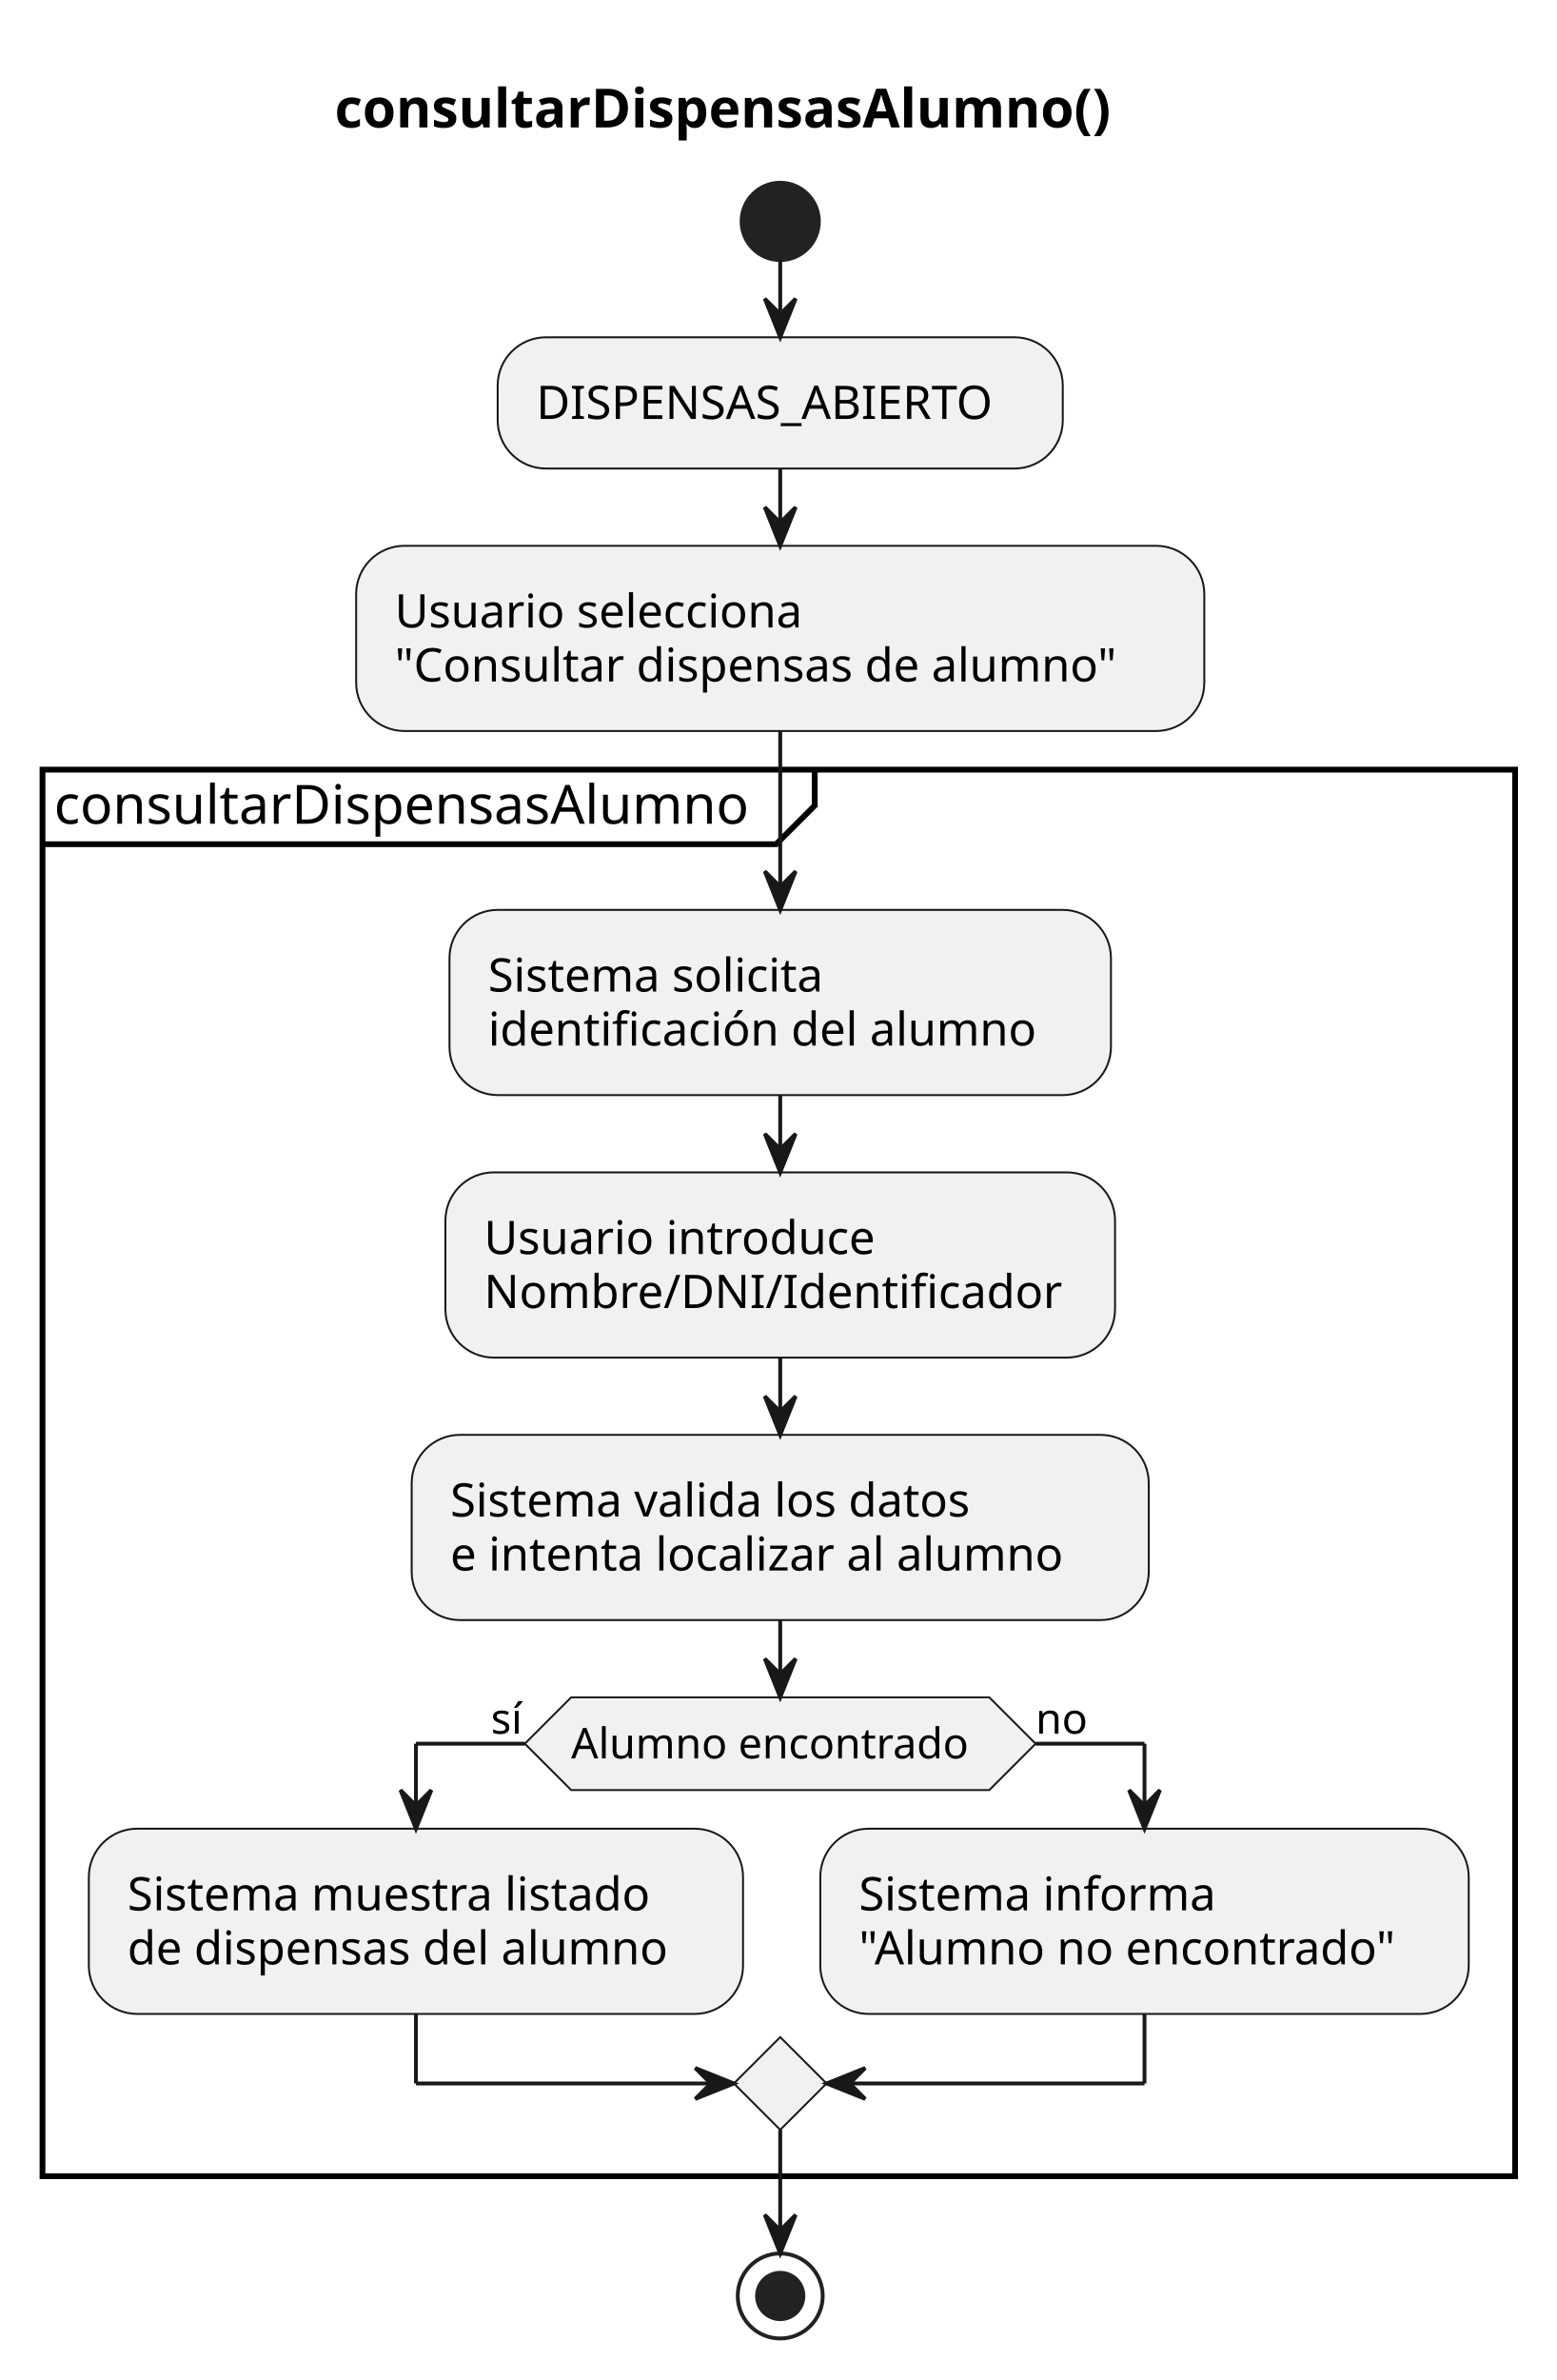
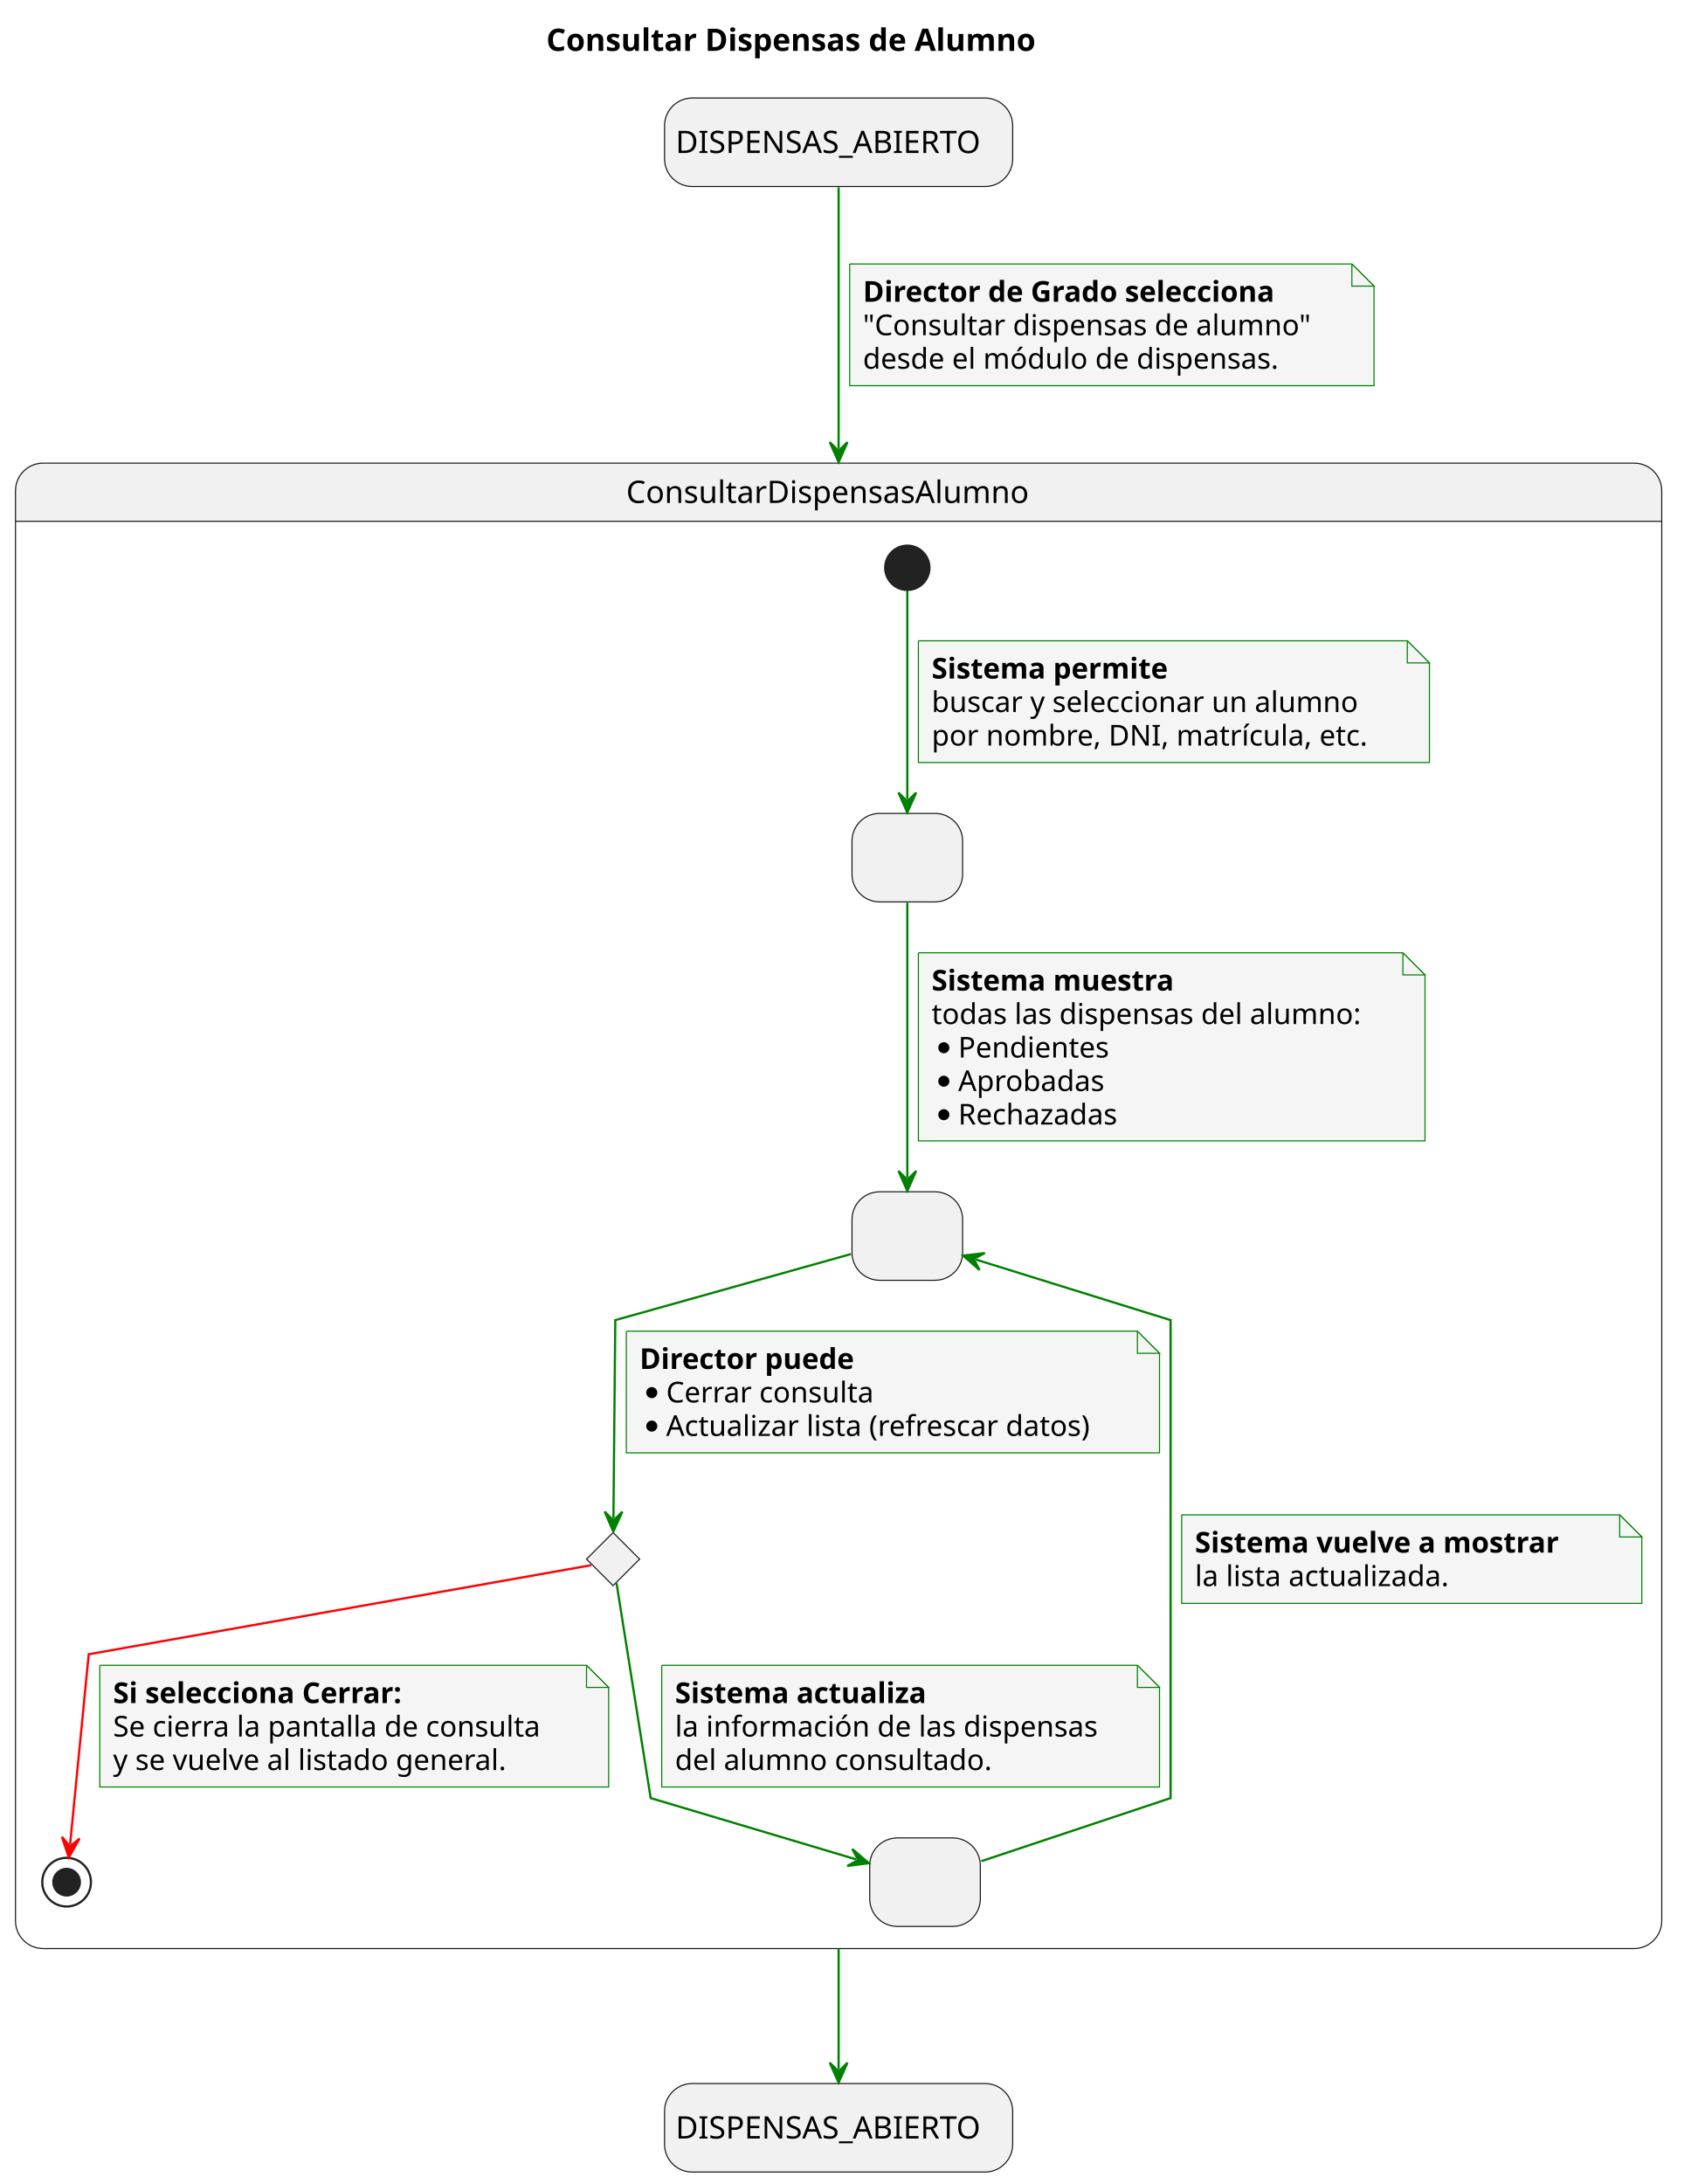
- <svg xmlns="http://www.w3.org/2000/svg" contentStyleType="text/css" data-diagram-type="ACTIVITY" height="616px" preserveAspectRatio="none" style="width:403px;height:616px;background:#FFFFFF;" version="1.1" viewBox="0 0 403 616" width="403px" zoomAndPan="magnify">
+ <svg xmlns="http://www.w3.org/2000/svg" contentStyleType="text/css" data-diagram-type="STATE" height="987px" preserveAspectRatio="none" style="width:764px;height:987px;background:#FFFFFF;" version="1.1" viewBox="0 0 764 987" width="764px" zoomAndPan="magnify">
  <defs />
  <g>
    <g class="title" data-source-line="1">
-       <text fill="#000000" font-family="sans-serif" font-size="14" font-weight="bold" lengthAdjust="spacing" textLength="226.946" x="86.656" y="32.995">consultarDispensasAlumno()</text>
+       <text fill="#000000" font-family="sans-serif" font-size="14" font-weight="bold" lengthAdjust="spacing" textLength="250.264" x="246.921" y="22.995">Consultar Dispensas de Alumno</text>
    </g>
-     <ellipse cx="202.001" cy="57.297" fill="#222222" rx="10" ry="10" style="stroke:#222222;stroke-width:1;" />
-     <rect fill="#F1F1F1" height="33.969" rx="12.5" ry="12.5" style="stroke:#181818;stroke-width:0.5;" width="146.31" x="128.846" y="87.297" />
-     <text fill="#000000" font-family="sans-serif" font-size="12" lengthAdjust="spacing" textLength="126.311" x="138.846" y="108.436">DISPENSAS_ABIERTO</text>
-     <rect fill="#F1F1F1" height="47.938" rx="12.5" ry="12.5" style="stroke:#181818;stroke-width:0.5;" width="219.588" x="92.207" y="141.266" />
-     <text fill="#000000" font-family="sans-serif" font-size="12" lengthAdjust="spacing" textLength="112.6" x="102.207" y="162.404">Usuario selecciona</text>
-     <text fill="#000000" font-family="sans-serif" font-size="12" lengthAdjust="spacing" textLength="199.588" x="102.207" y="176.373">"Consultar dispensas de alumno"</text>
-     <rect fill="none" height="364.047" style="stroke:#000000;stroke-width:1.5;" width="381.258" x="11" y="199.203" />
-     <path d="M210.936,199.203 L210.936,208.5 L200.936,218.5 L11,218.5" fill="none" style="stroke:#000000;stroke-width:1.5;" />
-     <text fill="#000000" font-family="sans-serif" font-size="14" lengthAdjust="spacing" textLength="189.936" x="14" y="213.198">consultarDispensasAlumno</text>
-     <rect fill="#F1F1F1" height="47.938" rx="12.5" ry="12.5" style="stroke:#181818;stroke-width:0.5;" width="171.26" x="116.371" y="235.5" />
-     <text fill="#000000" font-family="sans-serif" font-size="12" lengthAdjust="spacing" textLength="94.4" x="126.371" y="256.639">Sistema solicita</text>
-     <text fill="#000000" font-family="sans-serif" font-size="12" lengthAdjust="spacing" textLength="151.26" x="126.371" y="270.607">identificación del alumno</text>
-     <rect fill="#F1F1F1" height="47.938" rx="12.5" ry="12.5" style="stroke:#181818;stroke-width:0.5;" width="173.369" x="115.316" y="303.438" />
-     <text fill="#000000" font-family="sans-serif" font-size="12" lengthAdjust="spacing" textLength="106.541" x="125.316" y="324.576">Usuario introduce</text>
-     <text fill="#000000" font-family="sans-serif" font-size="12" lengthAdjust="spacing" textLength="153.369" x="125.316" y="338.545">Nombre/DNI/Identificador</text>
-     <rect fill="#F1F1F1" height="47.938" rx="12.5" ry="12.5" style="stroke:#181818;stroke-width:0.5;" width="190.83" x="106.586" y="371.375" />
-     <text fill="#000000" font-family="sans-serif" font-size="12" lengthAdjust="spacing" textLength="146.068" x="116.586" y="392.514">Sistema valida los datos</text>
-     <text fill="#000000" font-family="sans-serif" font-size="12" lengthAdjust="spacing" textLength="170.83" x="116.586" y="406.482">e intenta localizar al alumno</text>
-     <polygon fill="#F1F1F1" points="147.879,439.312,256.123,439.312,268.123,451.312,256.123,463.312,147.879,463.312,135.879,451.312,147.879,439.312" style="stroke:#181818;stroke-width:0.5;" />
-     <text fill="#000000" font-family="sans-serif" font-size="11" lengthAdjust="spacing" textLength="108.244" x="147.879" y="455.121">Alumno encontrado</text>
-     <text fill="#000000" font-family="sans-serif" font-size="11" lengthAdjust="spacing" textLength="8.787" x="127.092" y="448.718">sí</text>
-     <text fill="#000000" font-family="sans-serif" font-size="11" lengthAdjust="spacing" textLength="13.702" x="268.123" y="448.718">no</text>
-     <rect fill="#F1F1F1" height="47.938" rx="12.5" ry="12.5" style="stroke:#181818;stroke-width:0.5;" width="169.373" x="23" y="473.312" />
-     <text fill="#000000" font-family="sans-serif" font-size="12" lengthAdjust="spacing" textLength="145.822" x="33" y="494.451">Sistema muestra listado</text>
-     <text fill="#000000" font-family="sans-serif" font-size="12" lengthAdjust="spacing" textLength="149.373" x="33" y="508.42">de dispensas del alumno</text>
-     <rect fill="#F1F1F1" height="47.938" rx="12.5" ry="12.5" style="stroke:#181818;stroke-width:0.5;" width="167.885" x="212.373" y="473.312" />
-     <text fill="#000000" font-family="sans-serif" font-size="12" lengthAdjust="spacing" textLength="98.631" x="222.373" y="494.451">Sistema informa</text>
-     <text fill="#000000" font-family="sans-serif" font-size="12" lengthAdjust="spacing" textLength="147.885" x="222.373" y="508.42">"Alumno no encontrado"</text>
-     <polygon fill="#F1F1F1" points="202.001,527.25,214.001,539.25,202.001,551.25,190.001,539.25,202.001,527.25" style="stroke:#181818;stroke-width:0.5;" />
-     <ellipse cx="202.001" cy="594.25" fill="none" rx="11" ry="11" style="stroke:#222222;stroke-width:1;" />
-     <ellipse cx="202.001" cy="594.25" fill="#222222" rx="6" ry="6" style="stroke:#222222;stroke-width:1;" />
-     <line style="stroke:#181818;stroke-width:1;" x1="202.001" x2="202.001" y1="67.297" y2="87.297" />
-     <polygon fill="#181818" points="198.001,77.297,202.001,87.297,206.001,77.297,202.001,81.297" style="stroke:#181818;stroke-width:1;" />
-     <line style="stroke:#181818;stroke-width:1;" x1="202.001" x2="202.001" y1="121.266" y2="141.266" />
-     <polygon fill="#181818" points="198.001,131.266,202.001,141.266,206.001,131.266,202.001,135.266" style="stroke:#181818;stroke-width:1;" />
-     <line style="stroke:#181818;stroke-width:1;" x1="202.001" x2="202.001" y1="283.438" y2="303.438" />
-     <polygon fill="#181818" points="198.001,293.438,202.001,303.438,206.001,293.438,202.001,297.438" style="stroke:#181818;stroke-width:1;" />
-     <line style="stroke:#181818;stroke-width:1;" x1="202.001" x2="202.001" y1="351.375" y2="371.375" />
-     <polygon fill="#181818" points="198.001,361.375,202.001,371.375,206.001,361.375,202.001,365.375" style="stroke:#181818;stroke-width:1;" />
-     <line style="stroke:#181818;stroke-width:1;" x1="135.879" x2="107.686" y1="451.312" y2="451.312" />
-     <line style="stroke:#181818;stroke-width:1;" x1="107.686" x2="107.686" y1="451.312" y2="473.312" />
-     <polygon fill="#181818" points="103.686,463.312,107.686,473.312,111.686,463.312,107.686,467.312" style="stroke:#181818;stroke-width:1;" />
-     <line style="stroke:#181818;stroke-width:1;" x1="268.123" x2="296.315" y1="451.312" y2="451.312" />
-     <line style="stroke:#181818;stroke-width:1;" x1="296.315" x2="296.315" y1="451.312" y2="473.312" />
-     <polygon fill="#181818" points="292.315,463.312,296.315,473.312,300.315,463.312,296.315,467.312" style="stroke:#181818;stroke-width:1;" />
-     <line style="stroke:#181818;stroke-width:1;" x1="107.686" x2="107.686" y1="521.25" y2="539.25" />
-     <line style="stroke:#181818;stroke-width:1;" x1="107.686" x2="190.001" y1="539.25" y2="539.25" />
-     <polygon fill="#181818" points="180.001,535.25,190.001,539.25,180.001,543.25,184.001,539.25" style="stroke:#181818;stroke-width:1;" />
-     <line style="stroke:#181818;stroke-width:1;" x1="296.315" x2="296.315" y1="521.25" y2="539.25" />
-     <line style="stroke:#181818;stroke-width:1;" x1="296.315" x2="214.001" y1="539.25" y2="539.25" />
-     <polygon fill="#181818" points="224.001,535.25,214.001,539.25,224.001,543.25,220.001,539.25" style="stroke:#181818;stroke-width:1;" />
-     <line style="stroke:#181818;stroke-width:1;" x1="202.001" x2="202.001" y1="419.312" y2="439.312" />
-     <polygon fill="#181818" points="198.001,429.312,202.001,439.312,206.001,429.312,202.001,433.312" style="stroke:#181818;stroke-width:1;" />
-     <line style="stroke:#181818;stroke-width:1;" x1="202.001" x2="202.001" y1="189.203" y2="235.5" />
-     <polygon fill="#181818" points="198.001,225.5,202.001,235.5,206.001,225.5,202.001,229.5" style="stroke:#181818;stroke-width:1;" />
-     <line style="stroke:#181818;stroke-width:1;" x1="202.001" x2="202.001" y1="551.25" y2="583.25" />
-     <polygon fill="#181818" points="198.001,573.25,202.001,583.25,206.001,573.25,202.001,577.25" style="stroke:#181818;stroke-width:1;" />
+     <rect fill="#F1F1F1" height="40" rx="12.5" ry="12.5" style="stroke:#181818;stroke-width:0.5;" width="157.362" x="300.37" y="44.297" />
+     <text fill="#000000" font-family="sans-serif" font-size="14" lengthAdjust="spacing" textLength="147.362" x="305.37" y="69.144">DISPENSAS_ABIERTO</text>
+     <rect fill="#F1F1F1" height="40" rx="12.5" ry="12.5" style="stroke:#181818;stroke-width:0.5;" width="157.362" x="300.37" y="941.597" />
+     <text fill="#000000" font-family="sans-serif" font-size="14" lengthAdjust="spacing" textLength="147.362" x="305.37" y="966.444">DISPENSAS_ABIERTO</text>
+     <path d="M19.5,209.297 L738.606,209.297 A12.5,12.5 0 0 1 751.106,221.797 L751.106,235.594 L7,235.594 L7,221.797 A12.5,12.5 0 0 1 19.5,209.297" fill="#F1F1F1" />
+     <rect fill="none" height="671.297" rx="12.5" ry="12.5" style="stroke:#181818;stroke-width:0.5;" width="744.106" x="7" y="209.297" />
+     <line style="stroke:#181818;stroke-width:0.5;" x1="7" x2="751.106" y1="235.594" y2="235.594" />
+     <text fill="#000000" font-family="sans-serif" font-size="14" lengthAdjust="spacing" textLength="192.015" x="283.046" y="227.292">ConsultarDispensasAlumno</text>
+     <rect fill="#F1F1F1" height="40" rx="12.5" ry="12.5" style="stroke:#181818;stroke-width:0.5;" width="50" x="385.106" y="367.594" />
+     <text fill="#000000" font-family="sans-serif" font-size="14" lengthAdjust="spacing" textLength="4.45" x="407.881" y="392.44"> </text>
+     <rect fill="#F1F1F1" height="40" rx="12.5" ry="12.5" style="stroke:#181818;stroke-width:0.5;" width="50" x="385.106" y="538.594" />
+     <text fill="#000000" font-family="sans-serif" font-size="14" lengthAdjust="spacing" textLength="4.45" x="407.881" y="563.44"> </text>
+     <g class="entity" data-entity="FinalizarOpciones" data-uid="ent0007" id="entity_FinalizarOpciones">
+       <polygon fill="#F1F1F1" points="277.106,692.594,289.106,704.594,277.106,716.594,265.106,704.594,277.106,692.594" style="stroke:#181818;stroke-width:0.5;" />
+     </g>
+     <rect fill="#F1F1F1" height="40" rx="12.5" ry="12.5" style="stroke:#181818;stroke-width:0.5;" width="50" x="393.106" y="830.594" />
+     <text fill="#000000" font-family="sans-serif" font-size="14" lengthAdjust="spacing" textLength="4.45" x="415.881" y="855.44"> </text>
+     <ellipse cx="410.106" cy="256.594" fill="#222222" rx="10" ry="10" style="stroke:#222222;stroke-width:1;" />
+     <ellipse cx="30.106" cy="850.594" fill="none" rx="11" ry="11" style="stroke:#222222;stroke-width:1;" />
+     <ellipse cx="30.106" cy="850.594" fill="#222222" rx="6" ry="6" style="stroke:#222222;stroke-width:1;" />
+     <g class="link" data-entity-1=".start.ConsultarDispensasAlumno" data-entity-2="SeleccionarAlumno" data-link-type="dependency" data-source-line="28" data-uid="lnk4" id="link_.start.ConsultarDispensasAlumno_SeleccionarAlumno">
+       <path d="M410.106,266.874 C410.106,287.784 410.106,332.974 410.106,361.174" fill="none" id="*start*ConsultarDispensasAlumno-to-SeleccionarAlumno" style="stroke:#008000;stroke-width:1;" />
+       <polygon fill="#008000" points="410.106,367.174,414.106,358.174,410.106,362.174,406.106,358.174,410.106,367.174" style="stroke:#008000;stroke-width:1;" />
+       <path d="M415.106,289.594 L415.106,344.594 L646.106,344.594 L646.106,299.594 L636.106,289.594 L415.106,289.594" fill="#F5F5F5" style="stroke:#008000;stroke-width:0.5;" />
+       <path d="M636.106,289.594 L636.106,299.594 L646.106,299.594 L636.106,289.594" fill="#F5F5F5" style="stroke:#008000;stroke-width:0.5;" />
+       <text fill="#000000" font-family="sans-serif" font-size="13" font-weight="bold" lengthAdjust="spacing" textLength="120.999" x="421.106" y="306.661">Sistema permite</text>
+       <text fill="#000000" font-family="sans-serif" font-size="13" lengthAdjust="spacing" textLength="206.889" x="421.106" y="321.793">buscar y seleccionar un alumno</text>
+       <text fill="#000000" font-family="sans-serif" font-size="13" lengthAdjust="spacing" textLength="210.52" x="421.106" y="336.926">por nombre, DNI, matrícula, etc.</text>
+     </g>
+     <g class="link" data-entity-1="SeleccionarAlumno" data-entity-2="VisualizarDispensas" data-link-type="dependency" data-source-line="36" data-uid="lnk5" id="link_SeleccionarAlumno_VisualizarDispensas">
+       <path d="M410.106,407.984 C410.106,440.494 410.106,499.634 410.106,532.174" fill="none" id="SeleccionarAlumno-to-VisualizarDispensas" style="stroke:#008000;stroke-width:1;" />
+       <polygon fill="#008000" points="410.106,538.174,414.106,529.174,410.106,533.174,406.106,529.174,410.106,538.174" style="stroke:#008000;stroke-width:1;" />
+       <path d="M415.106,430.594 L415.106,515.594 L644.106,515.594 L644.106,440.594 L634.106,430.594 L415.106,430.594" fill="#F5F5F5" style="stroke:#008000;stroke-width:0.5;" />
+       <path d="M634.106,430.594 L634.106,440.594 L644.106,440.594 L634.106,430.594" fill="#F5F5F5" style="stroke:#008000;stroke-width:0.5;" />
+       <text fill="#000000" font-family="sans-serif" font-size="13" font-weight="bold" lengthAdjust="spacing" textLength="124.186" x="421.106" y="447.661">Sistema muestra</text>
+       <text fill="#000000" font-family="sans-serif" font-size="13" lengthAdjust="spacing" textLength="208.476" x="421.106" y="462.793">todas las dispensas del alumno:</text>
+       <ellipse cx="426.606" cy="473.492" fill="#000000" rx="2.5" ry="2.5" />
+       <text fill="#000000" font-family="sans-serif" font-size="13" lengthAdjust="spacing" textLength="72.046" x="433.106" y="477.926">Pendientes</text>
+       <ellipse cx="426.606" cy="488.625" fill="#000000" rx="2.5" ry="2.5" />
+       <text fill="#000000" font-family="sans-serif" font-size="13" lengthAdjust="spacing" textLength="69.653" x="433.106" y="493.059">Aprobadas</text>
+       <ellipse cx="426.606" cy="503.758" fill="#000000" rx="2.5" ry="2.5" />
+       <text fill="#000000" font-family="sans-serif" font-size="13" lengthAdjust="spacing" textLength="78.165" x="433.106" y="508.192">Rechazadas</text>
+     </g>
+     <g class="link" data-entity-1="VisualizarDispensas" data-entity-2="FinalizarOpciones" data-link-type="dependency" data-source-line="46" data-uid="lnk6" id="link_VisualizarDispensas_FinalizarOpciones">
+       <path d="M384.656,566.724 C346.296,577.484 278.106,596.594 278.106,596.594 C278.106,596.594 277.533,658.544 277.273,686.144" fill="none" id="VisualizarDispensas-to-FinalizarOpciones" style="stroke:#008000;stroke-width:1;" />
+       <polygon fill="#008000" points="277.216,692.144,281.301,683.182,277.263,687.144,273.301,683.106,277.216,692.144" style="stroke:#008000;stroke-width:1;" />
+       <path d="M283.106,601.594 L283.106,656.594 L524.106,656.594 L524.106,611.594 L514.106,601.594 L283.106,601.594" fill="#F5F5F5" style="stroke:#008000;stroke-width:0.5;" />
+       <path d="M514.106,601.594 L514.106,611.594 L524.106,611.594 L514.106,601.594" fill="#F5F5F5" style="stroke:#008000;stroke-width:0.5;" />
+       <text fill="#000000" font-family="sans-serif" font-size="13" font-weight="bold" lengthAdjust="spacing" textLength="109.764" x="289.106" y="618.661">Director puede</text>
+       <ellipse cx="294.606" cy="629.359" fill="#000000" rx="2.5" ry="2.5" />
+       <text fill="#000000" font-family="sans-serif" font-size="13" lengthAdjust="spacing" textLength="100.236" x="301.106" y="633.793">Cerrar consulta</text>
+       <ellipse cx="294.606" cy="644.492" fill="#000000" rx="2.5" ry="2.5" />
+       <text fill="#000000" font-family="sans-serif" font-size="13" lengthAdjust="spacing" textLength="208.838" x="301.106" y="648.926">Actualizar lista (refrescar datos)</text>
+     </g>
+     <g class="link" data-entity-1="FinalizarOpciones" data-entity-2=".end.ConsultarDispensasAlumno" data-link-type="dependency" data-source-line="54" data-uid="lnk8" id="link_FinalizarOpciones_.end.ConsultarDispensasAlumno">
+       <path d="M267.226,707.344 C222.366,715.294 40.106,747.594 40.106,747.594 C40.106,747.594 34.209,807.672 31.689,833.472" fill="none" id="FinalizarOpciones-to-*end*ConsultarDispensasAlumno" style="stroke:#FF0000;stroke-width:1;" />
+       <polygon fill="#FF0000" points="31.106,839.444,35.962,830.875,31.592,834.467,28,830.097,31.106,839.444" style="stroke:#FF0000;stroke-width:1;" />
+       <path d="M45.106,752.594 L45.106,807.594 L275.106,807.594 L275.106,762.594 L265.106,752.594 L45.106,752.594" fill="#F5F5F5" style="stroke:#008000;stroke-width:0.5;" />
+       <path d="M265.106,752.594 L265.106,762.594 L275.106,762.594 L265.106,752.594" fill="#F5F5F5" style="stroke:#008000;stroke-width:0.5;" />
+       <text fill="#000000" font-family="sans-serif" font-size="13" font-weight="bold" lengthAdjust="spacing" textLength="151.087" x="51.106" y="769.661">Si selecciona Cerrar:</text>
+       <text fill="#000000" font-family="sans-serif" font-size="13" lengthAdjust="spacing" textLength="209.892" x="51.106" y="784.793">Se cierra la pantalla de consulta</text>
+       <text fill="#000000" font-family="sans-serif" font-size="13" lengthAdjust="spacing" textLength="194.746" x="51.106" y="799.926">y se vuelve al listado general.</text>
+     </g>
+     <g class="link" data-entity-1="FinalizarOpciones" data-entity-2="RefrescarListado" data-link-type="dependency" data-source-line="62" data-uid="lnk9" id="link_FinalizarOpciones_RefrescarListado">
+       <path d="M278.676,715.464 C282.886,741.954 294.106,812.594 294.106,812.594 C294.106,812.594 350.686,829.479 386.966,840.299" fill="none" id="FinalizarOpciones-to-RefrescarListado" style="stroke:#008000;stroke-width:1;" />
+       <polygon fill="#008000" points="392.716,842.014,385.235,835.608,387.925,840.585,382.948,843.275,392.716,842.014" style="stroke:#008000;stroke-width:1;" />
+       <path d="M299.106,752.594 L299.106,807.594 L524.106,807.594 L524.106,762.594 L514.106,752.594 L299.106,752.594" fill="#F5F5F5" style="stroke:#008000;stroke-width:0.5;" />
+       <path d="M514.106,752.594 L514.106,762.594 L524.106,762.594 L514.106,752.594" fill="#F5F5F5" style="stroke:#008000;stroke-width:0.5;" />
+       <text fill="#000000" font-family="sans-serif" font-size="13" font-weight="bold" lengthAdjust="spacing" textLength="129.403" x="305.106" y="769.661">Sistema actualiza</text>
+       <text fill="#000000" font-family="sans-serif" font-size="13" lengthAdjust="spacing" textLength="204.655" x="305.106" y="784.793">la información de las dispensas</text>
+       <text fill="#000000" font-family="sans-serif" font-size="13" lengthAdjust="spacing" textLength="152.166" x="305.106" y="799.926">del alumno consultado.</text>
+     </g>
+     <g class="link" data-entity-1="RefrescarListado" data-entity-2="VisualizarDispensas" data-link-type="dependency" data-source-line="71" data-uid="lnk10" id="link_RefrescarListado_VisualizarDispensas">
+       <path d="M443.576,841.104 C476.346,830.184 529.106,812.594 529.106,812.594 C529.106,812.594 529.106,596.594 529.106,596.594 C529.106,596.594 476.006,580.085 441.076,569.225" fill="none" id="RefrescarListado-to-VisualizarDispensas" style="stroke:#008000;stroke-width:1;" />
+       <polygon fill="#008000" points="435.346,567.444,442.753,573.935,440.121,568.928,445.128,566.296,435.346,567.444" style="stroke:#008000;stroke-width:1;" />
+       <path d="M534.106,684.594 L534.106,724.594 L742.106,724.594 L742.106,694.594 L732.106,684.594 L534.106,684.594" fill="#F5F5F5" style="stroke:#008000;stroke-width:0.5;" />
+       <path d="M732.106,684.594 L732.106,694.594 L742.106,694.594 L732.106,684.594" fill="#F5F5F5" style="stroke:#008000;stroke-width:0.5;" />
+       <text fill="#000000" font-family="sans-serif" font-size="13" font-weight="bold" lengthAdjust="spacing" textLength="187.573" x="540.106" y="701.661">Sistema vuelve a mostrar</text>
+       <text fill="#000000" font-family="sans-serif" font-size="13" lengthAdjust="spacing" textLength="125.684" x="540.106" y="716.793">la lista actualizada.</text>
+     </g>
+     <g class="link" data-entity-1="startState" data-entity-2="ConsultarDispensasAlumno" data-link-type="dependency" data-source-line="15" data-uid="lnk2" id="link_startState_ConsultarDispensasAlumno">
+       <path d="M379.05,84.657 C379.05,109.317 379.05,149.227 379.05,202.817" fill="none" id="startState-to-ConsultarDispensasAlumno" style="stroke:#008000;stroke-width:1;" />
+       <polygon fill="#008000" points="379.05,208.817,383.05,199.817,379.05,203.817,375.05,199.817,379.05,208.817" style="stroke:#008000;stroke-width:1;" />
+       <path d="M384.05,119.297 L384.05,174.297 L621.05,174.297 L621.05,129.297 L611.05,119.297 L384.05,119.297" fill="#F5F5F5" style="stroke:#008000;stroke-width:0.5;" />
+       <path d="M611.05,119.297 L611.05,129.297 L621.05,129.297 L611.05,119.297" fill="#F5F5F5" style="stroke:#008000;stroke-width:0.5;" />
+       <text fill="#000000" font-family="sans-serif" font-size="13" font-weight="bold" lengthAdjust="spacing" textLength="212.183" x="390.05" y="136.364">Director de Grado selecciona</text>
+       <text fill="#000000" font-family="sans-serif" font-size="13" lengthAdjust="spacing" textLength="216.22" x="390.05" y="151.497">"Consultar dispensas de alumno"</text>
+       <text fill="#000000" font-family="sans-serif" font-size="13" lengthAdjust="spacing" textLength="201.106" x="390.05" y="166.629">desde el módulo de dispensas.</text>
+     </g>
+     <g class="link" data-entity-1="ConsultarDispensasAlumno" data-entity-2="endState" data-link-type="dependency" data-source-line="78" data-uid="lnk11" id="link_ConsultarDispensasAlumno_endState">
+       <path d="M379.05,880.647 C379.05,905.877 379.05,921.007 379.05,935.187" fill="none" id="ConsultarDispensasAlumno-to-endState" style="stroke:#008000;stroke-width:1;" />
+       <polygon fill="#008000" points="379.05,941.187,383.05,932.187,379.05,936.187,375.05,932.187,379.05,941.187" style="stroke:#008000;stroke-width:1;" />
+     </g>
  </g>
</svg>
